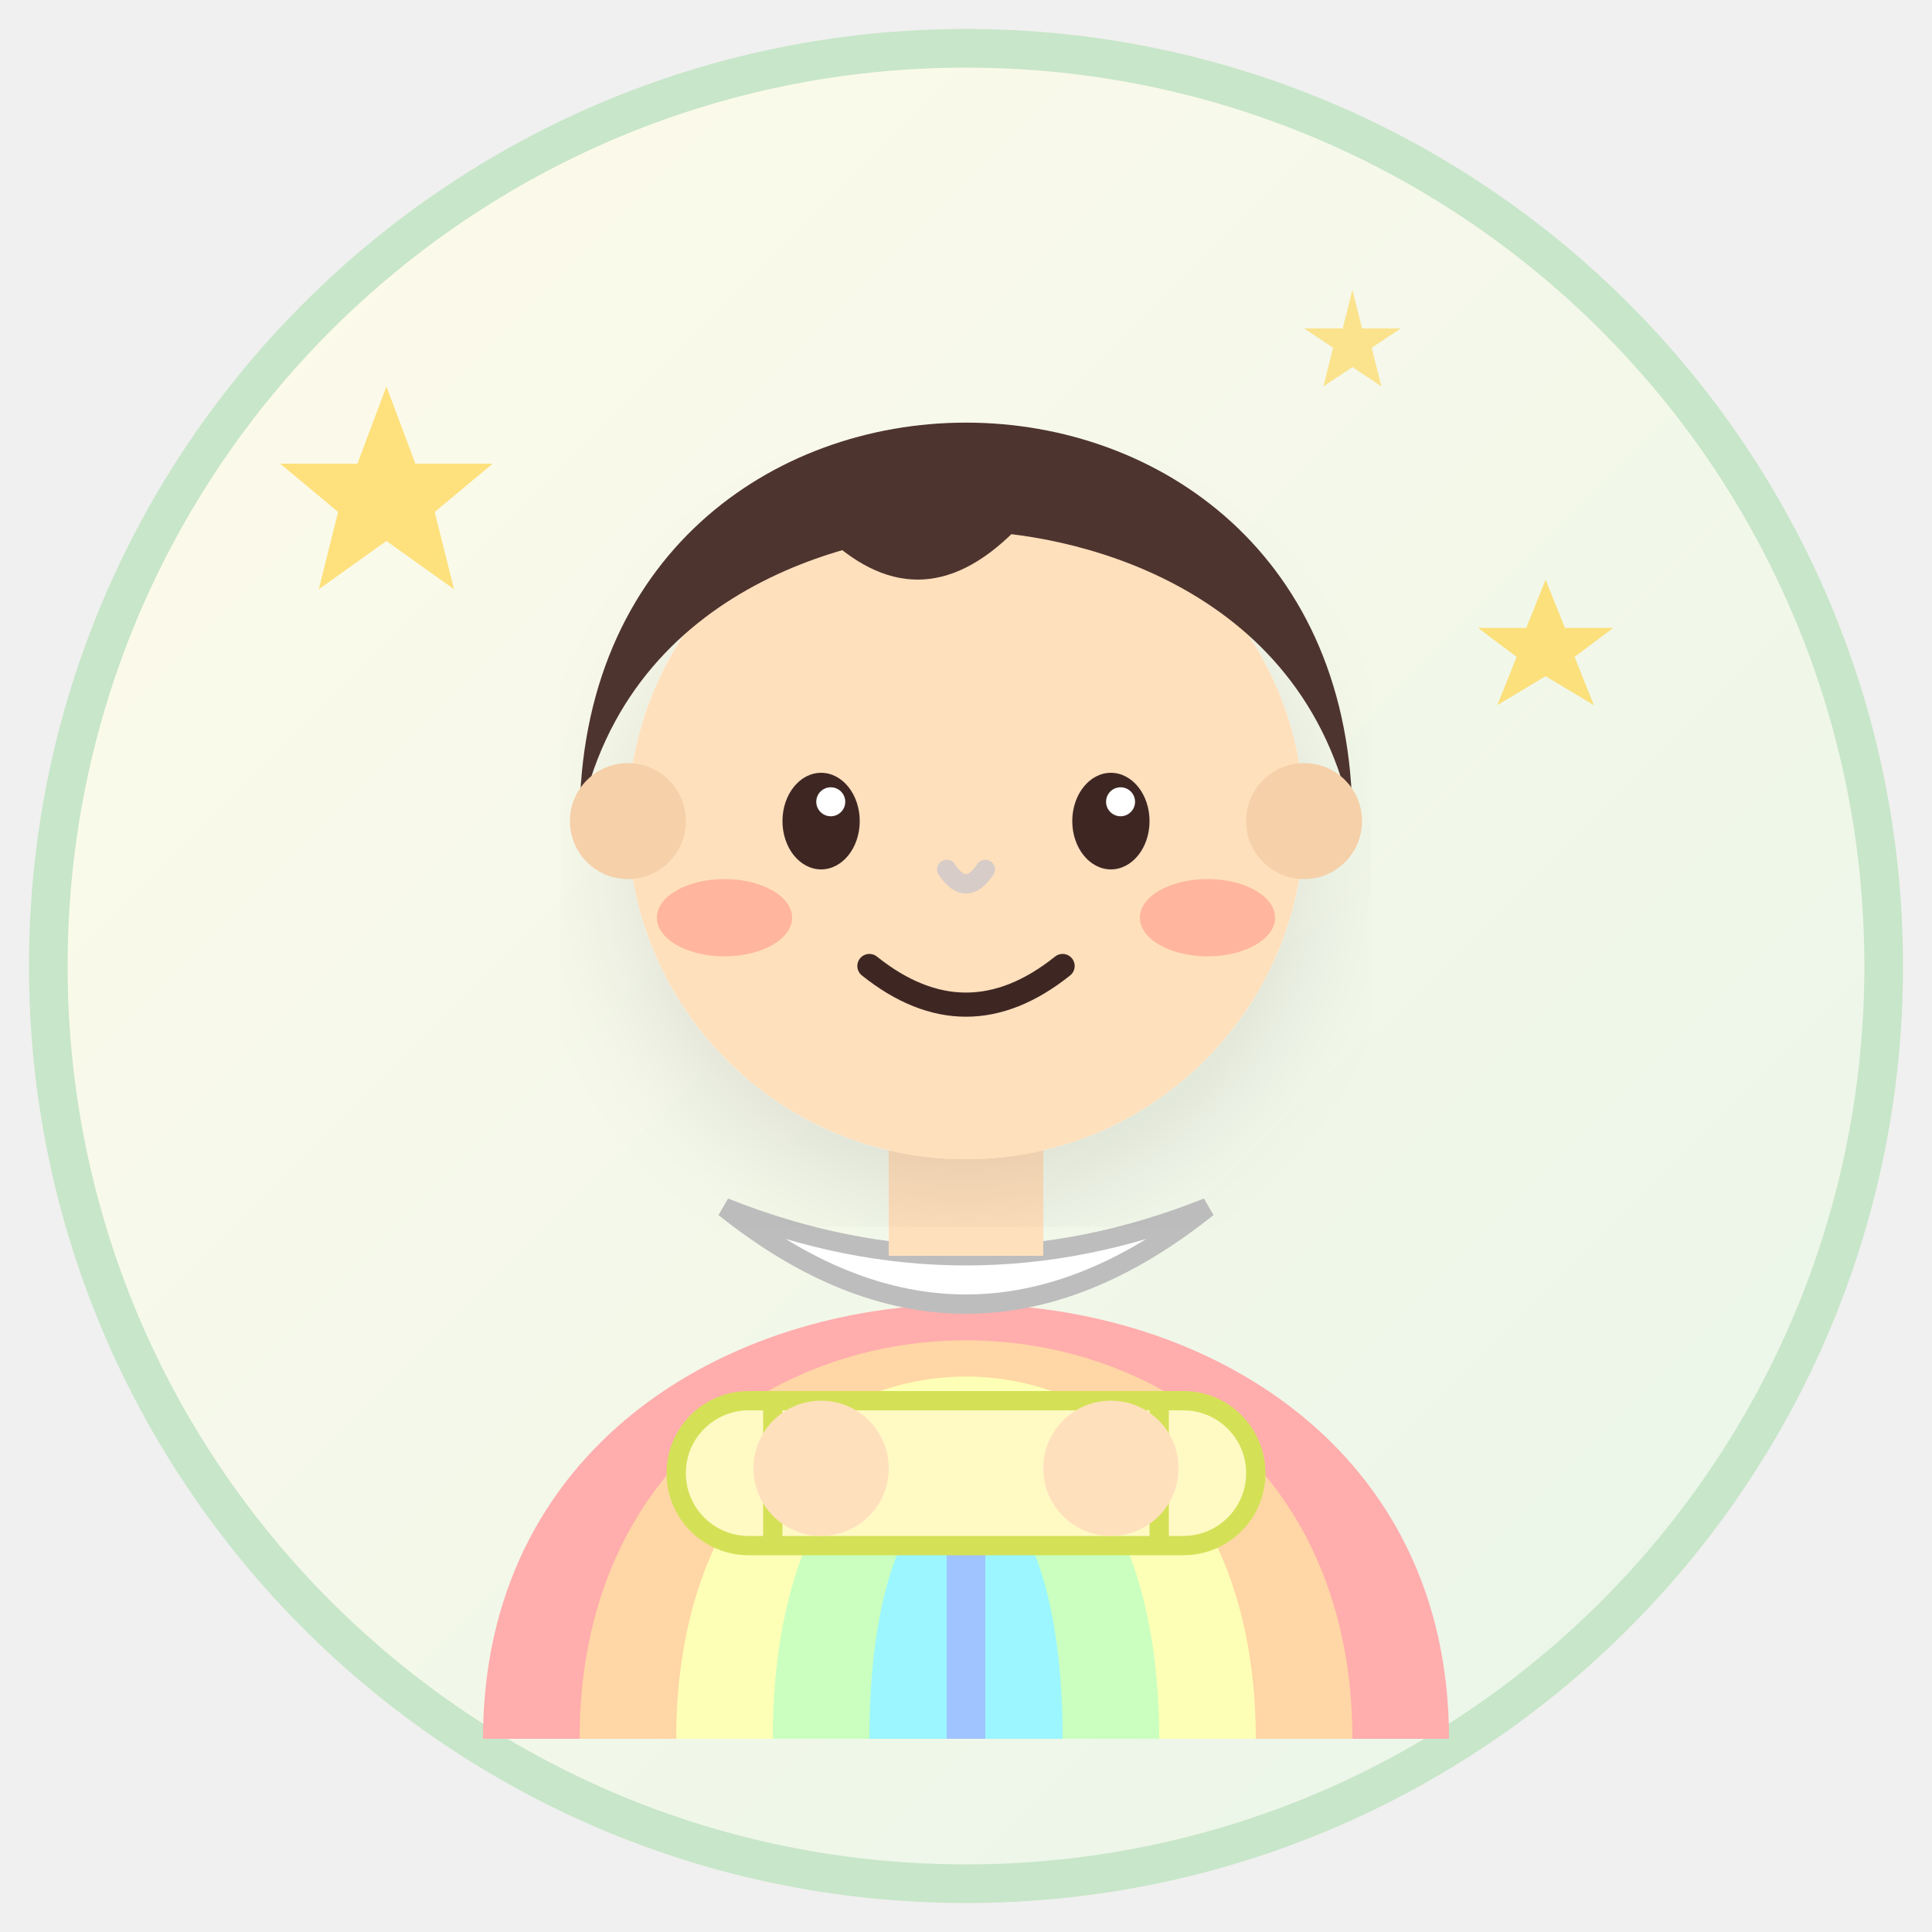
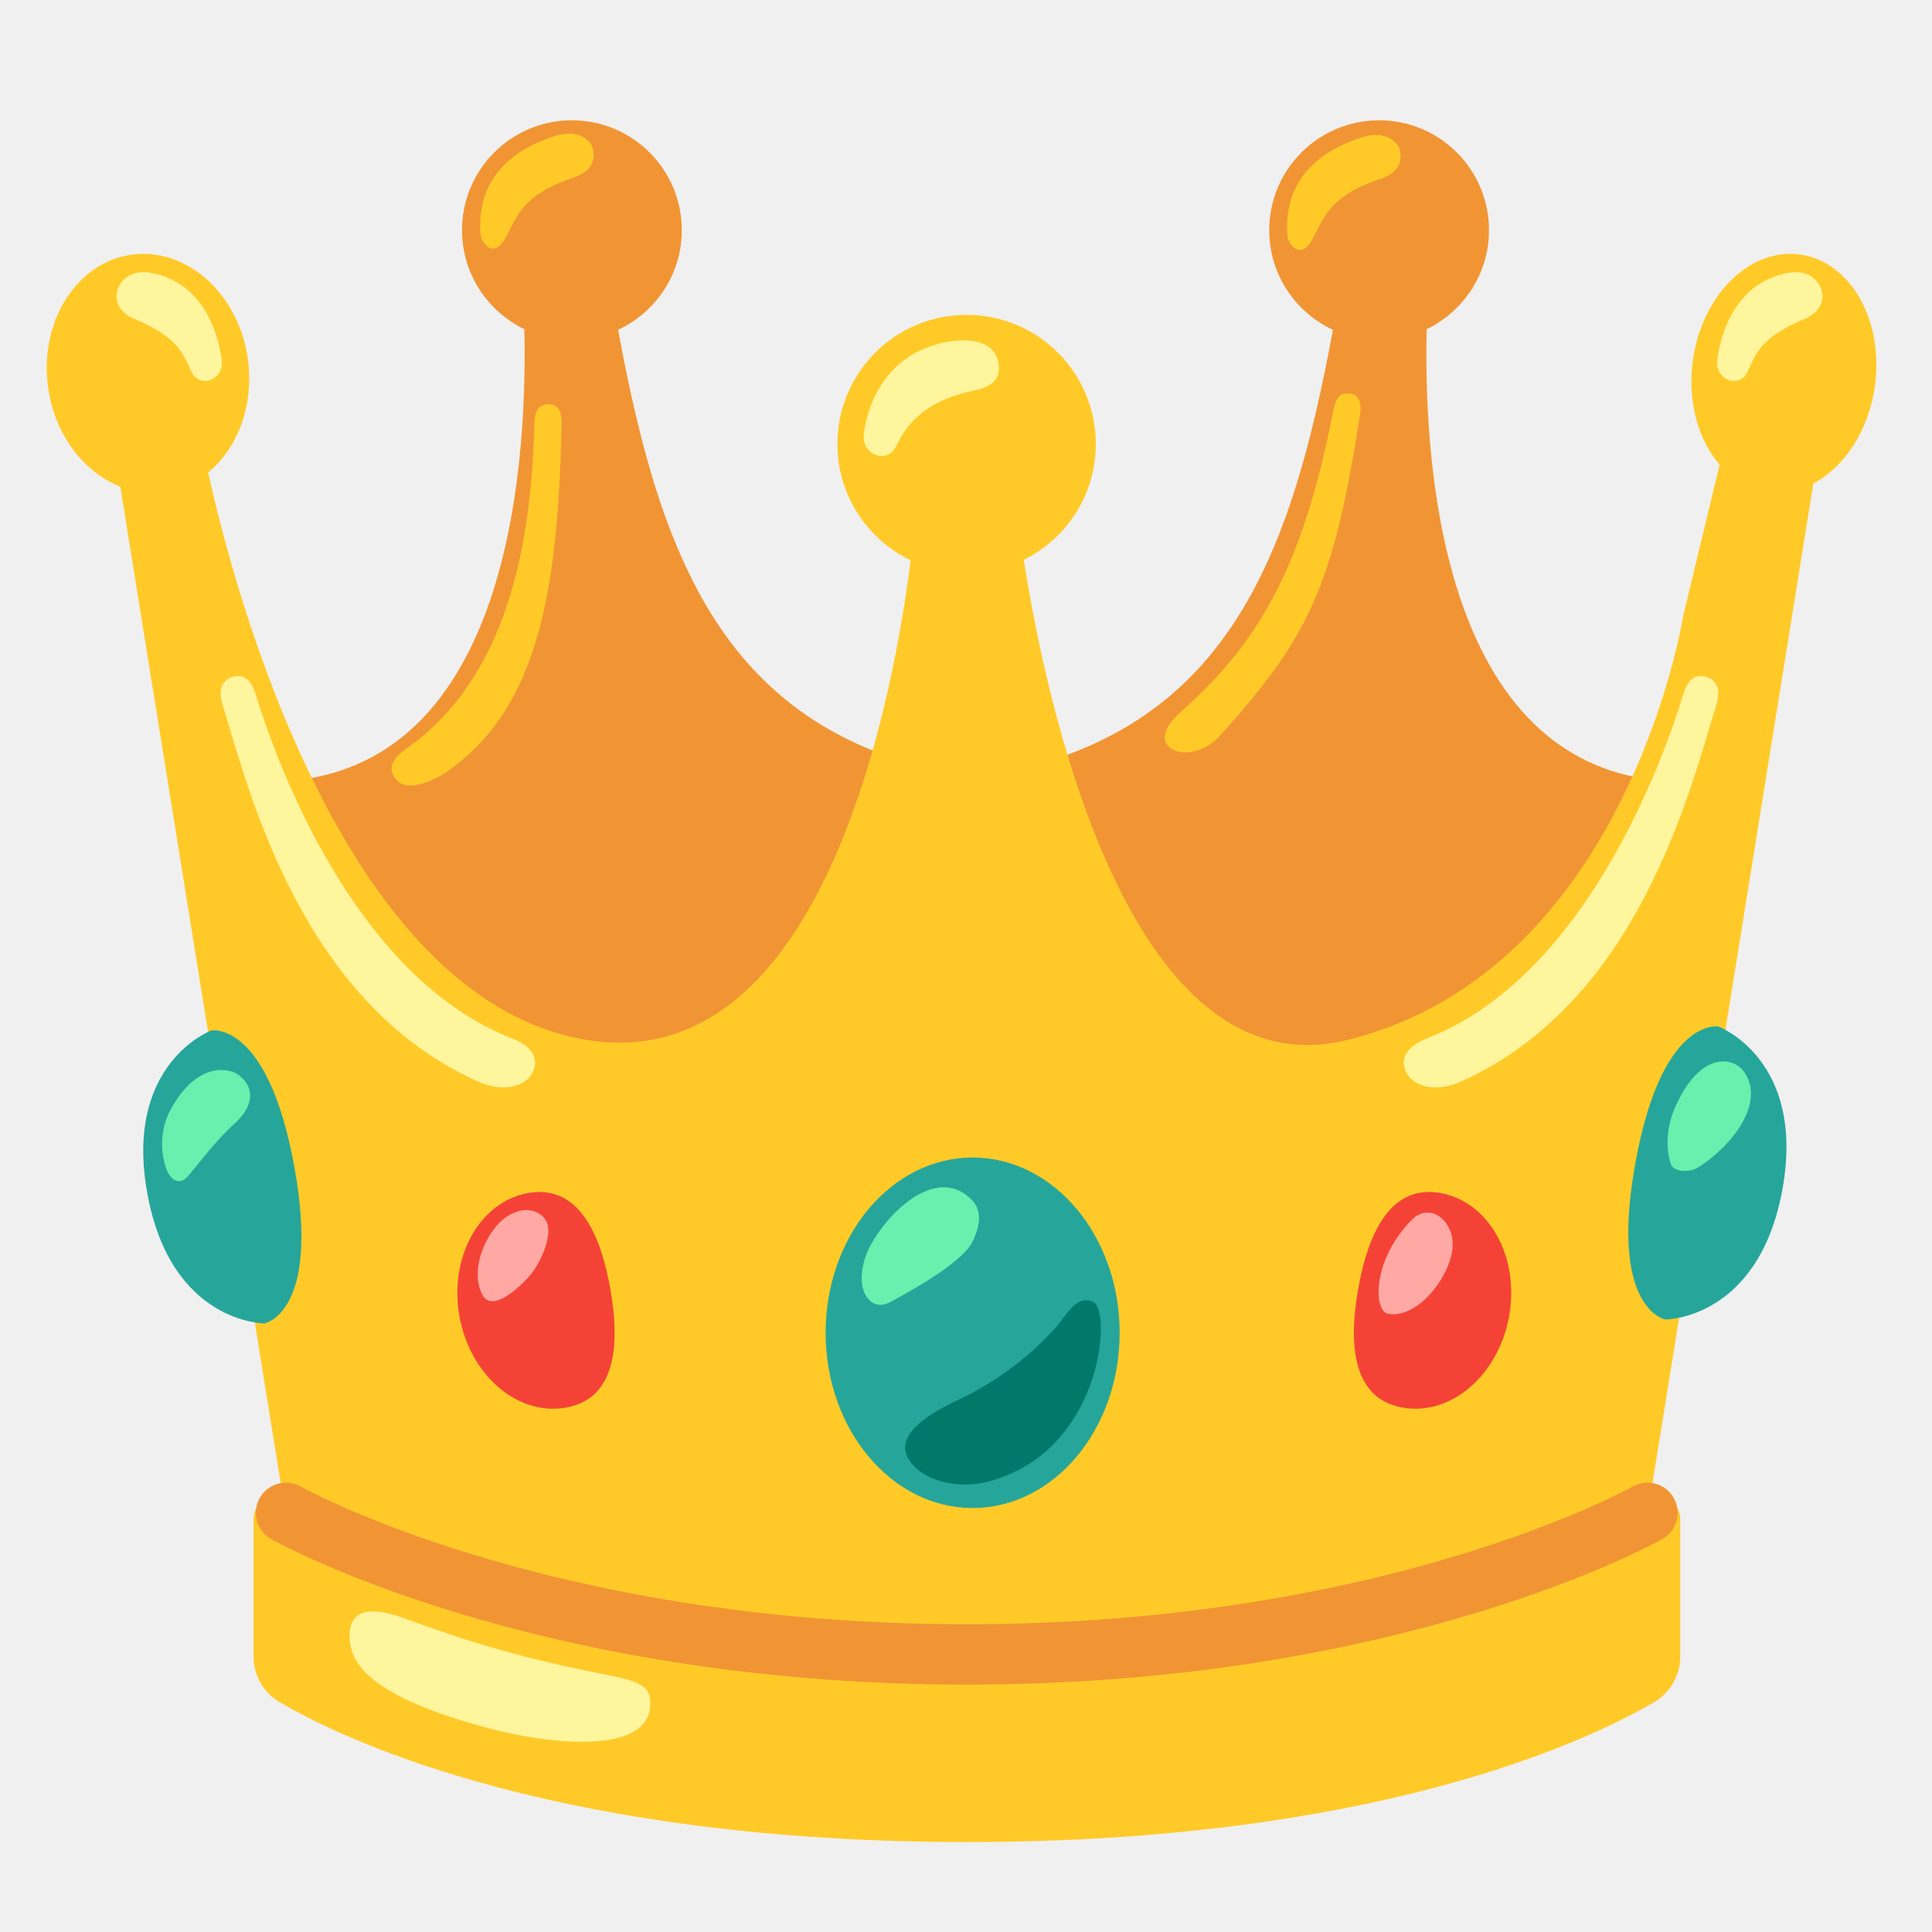
- <svg xmlns="http://www.w3.org/2000/svg" viewBox="0 0 200 200" width="200" height="200">
-   <defs>
-     <linearGradient id="bgGrad" x1="0%" y1="0%" x2="100%" y2="100%">
-       <stop offset="0%" stop-color="#fffbea" />
-       <stop offset="100%" stop-color="#e8f5e9" />
-     </linearGradient>
-     <filter id="shadow" x="-10%" y="-10%" width="120%" height="120%">
-       <feDropShadow dx="0" dy="4" stdDeviation="6" flood-color="#000000" flood-opacity="0.1" />
-     </filter>
-   </defs>
-   <circle cx="100" cy="100" r="95" fill="url(#bgGrad)" stroke="#c8e6c9" stroke-width="4" />
-   <path d="M 40 40 L 43 48 L 51 48 L 45 53 L 47 61 L 40 56 L 33 61 L 35 53 L 29 48 L 37 48 Z" fill="#ffd54f" opacity="0.7" />
-   <path d="M 160 60 L 162 65 L 167 65 L 163 68 L 165 73 L 160 70 L 155 73 L 157 68 L 153 65 L 158 65 Z" fill="#ffd54f" opacity="0.7" />
-   <path d="M 140 30 L 141 34 L 145 34 L 142 36 L 143 40 L 140 38 L 137 40 L 138 36 L 135 34 L 139 34 Z" fill="#ffd54f" opacity="0.6" />
-   <path d="M 50 180 C 50 120, 150 120, 150 180 Z" fill="#ffadad" />
-   <path d="M 60 180 C 60 125, 140 125, 140 180 Z" fill="#ffd6a5" />
-   <path d="M 70 180 C 70 130, 130 130, 130 180 Z" fill="#fdffb6" />
-   <path d="M 80 180 C 80 135, 120 135, 120 180 Z" fill="#caffbf" />
-   <path d="M 90 180 C 90 145, 110 145, 110 180 Z" fill="#9bf6ff" />
-   <path d="M 98 180 L 98 150 L 102 150 L 102 180 Z" fill="#a0c4ff" />
-   <path d="M 75 125 Q 100 145 125 125 Q 100 135 75 125 Z" fill="#ffffff" stroke="#bdbdbd" stroke-width="2" />
-   <rect x="92" y="115" width="16" height="15" fill="#ffe0bd" />
-   <circle cx="100" cy="85" r="35" fill="#ffe0bd" filter="url(#shadow)" />
-   <path d="M 60 85 C 60 30, 140 30, 140 85 C 135 60, 110 55, 100 55 C 90 55, 65 60, 60 85 Z" fill="#4e342e" />
-   <path d="M 85 55 Q 95 65 105 55 Q 95 50 85 55 Z" fill="#4e342e" />
-   <circle cx="65" cy="85" r="6" fill="#f5d0a9" />
-   <circle cx="135" cy="85" r="6" fill="#f5d0a9" />
-   <ellipse cx="85" cy="85" rx="4" ry="5" fill="#3e2723" />
-   <ellipse cx="115" cy="85" rx="4" ry="5" fill="#3e2723" />
-   <circle cx="86" cy="83" r="1.5" fill="#ffffff" />
-   <circle cx="116" cy="83" r="1.5" fill="#ffffff" />
-   <ellipse cx="75" cy="95" rx="7" ry="4" fill="#ff8a80" opacity="0.5" />
-   <ellipse cx="125" cy="95" rx="7" ry="4" fill="#ff8a80" opacity="0.5" />
-   <path d="M 98 90 Q 100 93 102 90" fill="none" stroke="#d7ccc8" stroke-width="2" stroke-linecap="round" />
-   <path d="M 90 100 Q 100 108 110 100" fill="none" stroke="#3e2723" stroke-width="2.5" stroke-linecap="round" />
-   <rect x="70" y="145" width="60" height="15" rx="7.5" fill="#fff9c4" stroke="#d4e157" stroke-width="2" />
-   <line x1="80" y1="145" x2="80" y2="160" stroke="#d4e157" stroke-width="2" />
-   <line x1="120" y1="145" x2="120" y2="160" stroke="#d4e157" stroke-width="2" />
-   <circle cx="85" cy="152" r="7" fill="#ffe0bd" />
-   <circle cx="115" cy="152" r="7" fill="#ffe0bd" />
+ <svg xmlns="http://www.w3.org/2000/svg" width="1em" height="1em" viewBox="0 0 128 128">
+   <path fill="#F19534" d="M94.52 21.81c2.44-1.18 4.13-3.67 4.13-6.56a7.28 7.28 0 0 0-14.56 0c0 2.93 1.73 5.44 4.22 6.6c-2.88 15.6-7.3 27.21-23.75 29.69c0 0 4.43 22.15 25.15 22.15s22.82-21.93 22.82-21.93c-16.81.86-18.23-20.27-18.01-29.95" />
+   <path fill="#F19534" d="M34.74 21.81c-2.44-1.18-4.13-3.67-4.13-6.56a7.28 7.28 0 0 1 14.56 0c0 2.93-1.73 5.44-4.22 6.6c2.88 15.6 7.3 27.21 23.75 29.69c0 0-4.43 22.15-25.15 22.15S16.74 51.77 16.74 51.77c16.8.85 18.22-20.28 18-29.96" />
+   <path fill="#FFCA28" d="M89.43 73.69c.09 0 .18.01.27.01c5.71 0 10-1.67 13.22-4.08z" />
+   <path fill="#FFCA28" d="M119.24 16.86c-3.33-.45-6.51 2.72-7.09 7.06c-.36 2.71.37 5.24 1.78 6.87l-2.4 9.95s-3.67 23.51-22.21 28.15C74.5 72.6 69.13 45.47 67.83 37.09c2.82-1.4 4.77-4.3 4.77-7.67c0-4.73-3.83-8.56-8.56-8.56s-8.56 3.83-8.56 8.56c0 3.39 1.98 6.32 4.85 7.7c-1.03 8.27-5.57 34.5-21.57 31.76c-16.24-2.79-23.33-30.14-24.97-37.58c1.95-1.6 3.04-4.42 2.64-7.45c-.58-4.35-4.02-7.47-7.68-6.98s-6.15 4.41-5.57 8.75c.42 3.16 2.36 5.67 4.79 6.62l12.72 79.03s11.1 8.77 43.35 8.77s43.35-8.77 43.35-8.77l12.75-79.24c2.06-1.08 3.68-3.51 4.08-6.49c.59-4.35-1.64-8.23-4.98-8.68" />
+   <ellipse cx="64.44" cy="88.3" fill="#26A69A" rx="9.74" ry="11.61" />
+   <path fill="#69F0AE" d="M64.44 79.56c.38.42.72 1.19 0 2.69s-4.6 3.53-5.31 3.94c-.71.42-1.18.23-1.4.06c-1.05-.84-.65-2.74.03-3.9c1.46-2.51 4.55-5.1 6.68-2.79" />
+   <path fill="#00796B" d="M63.72 92.63c-1.1.53-4.71 2.14-3.52 4.05c.7 1.13 2.15 1.61 3.48 1.67s2.64-.36 3.82-.97c5.6-2.9 6.05-10.52 4.96-11.1c-1.12-.6-1.88.95-2.46 1.61a20.3 20.3 0 0 1-6.28 4.74" />
+   <path fill="#26A69A" d="M118.09 78.8c1.56-8.63-4.24-10.79-4.24-10.79s-3.74-.68-5.5 9.03c-1.76 9.7 1.98 10.38 1.98 10.38s6.19.01 7.76-8.62" />
+   <path fill="#69F0AE" d="M115.51 70.96c1.36 1.82-.25 4.51-2.86 6.3c-.77.53-1.79.33-1.94-.11c-.42-1.26-.24-2.69.32-3.9c1.66-3.63 3.79-3.21 4.48-2.29" />
+   <path fill="#26A69A" d="M9.76 79.06C8.19 70.44 14 68.27 14 68.27s3.74-.68 5.5 9.03c1.76 9.7-1.98 10.38-1.98 10.38s-6.2.01-7.76-8.62" />
+   <path fill="#69F0AE" d="M15.78 71.2c1.34 1 .79 2.31-.22 3.22c-1.15 1.05-2.03 2.2-3.01 3.39c-.15.18-.32.38-.56.43c-.46.1-.83-.37-.98-.82c-.43-1.26-.35-2.74.29-3.9c1.82-3.31 3.96-2.71 4.48-2.32" />
+   <path fill="#F44336" d="M99.99 87.16c-.69 3.93-3.84 6.66-7.05 6.1s-3.65-3.91-2.96-7.84s2.24-6.94 5.44-6.38c3.21.56 5.26 4.2 4.57 8.12m-69.56 0c.69 3.93 3.84 6.66 7.05 6.1s3.65-3.91 2.96-7.84s-2.24-6.94-5.44-6.38s-5.25 4.2-4.57 8.12" />
+   <path fill="#FFA8A4" d="M35.08 84.54c-.73.82-2.51 2.47-3.14 1.21c-.86-1.72.33-4.32 1.69-5.18s2.47-.18 2.66.59c.23.98-.56 2.64-1.21 3.38m56.9 2.51c-.99-.15-1.1-3.56 1.56-6.24c1.27-1.28 3.09.24 2.63 2.29c-.44 1.95-2.38 4.23-4.19 3.95" />
+   <path fill="#FFCA28" d="M109.15 98.21c-5.99 3-19.73 10.99-45.1 10.99s-39.11-7.99-45.1-10.99c0 0-2.15 1.15-2.15 2.35v9.21c0 1.23.65 2.36 1.71 2.99c4.68 2.76 18.94 9.28 45.55 9.28s40.87-6.52 45.55-9.28a3.48 3.48 0 0 0 1.71-2.99v-9.21c-.02-1.2-2.17-2.35-2.17-2.35" />
+   <path fill="#FFF59D" d="M39.6 110.84c2.8.55 3.65.79 3.46 2.35c-.39 3.07-6.76 2.34-10.53 1.35c-7.79-2.05-9.37-4.21-9.37-6.14c0-1.77 1.36-1.98 3.46-1.24c2.51.89 6.39 2.39 12.98 3.68" />
+   <path fill="none" stroke="#F19534" stroke-linecap="round" stroke-miterlimit="10" stroke-width="4" d="M109.15 100.23s-16.57 9.38-45.1 9.38s-45.1-9.38-45.1-9.38" />
+   <path fill="#FFCA28" d="M26.97 49.57c5.32-3.8 8.18-10.61 8.43-21.45c.02-.98.3-1.27.83-1.33c.85-.09.99.68.98 1.23c-.24 11.7-1.73 19.01-7.63 23.13c-.29.2-2.36 1.46-3.24.59c-1.05-1.02.29-1.93.63-2.17m4.87-34.03c-.17-1.81.25-5.07 5-6.55c1.39-.43 2.25.25 2.41.78c.4 1.32-.76 1.84-1.29 2.01c-3.65 1.18-3.83 3-4.58 4.16s-1.48.15-1.54-.4m46.38 31.63c4.81-4.27 8-9.04 10.1-19.9c.19-.96.47-1.22.99-1.2c.85.02.89.81.8 1.35c-1.78 11.58-3.47 14.88-9.4 21.45c-.67.74-2.3 1.41-3.22.64c-.83-.69.13-1.8.73-2.34m7.08-31.54c-.17-1.81.25-5.07 5-6.55c1.39-.43 2.25.25 2.41.78c.4 1.32-.76 1.84-1.29 2.01c-3.65 1.18-3.83 3-4.58 4.16c-.74 1.16-1.48.15-1.54-.4" />
+   <path fill="#FFF59D" d="M31.59 71.62C19.97 66.35 16.55 52.6 14.73 46.63c-.24-.79-.12-1.54.67-1.78s1.26.27 1.51 1.06c1.32 4.33 6.45 18.79 17.04 22.9c.77.3 1.97 1.03 1.32 2.28c-.43.81-1.81 1.38-3.68.53M12.68 24.63c-.56-1.16-.79-2.26-3.84-3.53c-.77-.32-1.28-1.03-1.07-1.83s1.01-1.4 2.17-1.2c3.77.65 4.59 4.48 4.75 5.81c.15 1.28-1.44 1.91-2.01.75m84.19 46.99c11.62-5.27 15.04-19.02 16.86-24.99c.24-.79.12-1.54-.67-1.78s-1.26.27-1.51 1.06c-1.32 4.33-6.45 18.79-17.04 22.9c-.77.3-1.97 1.03-1.32 2.28c.43.81 1.81 1.38 3.68.53m18.91-46.99c.56-1.16.79-2.26 3.84-3.53c.77-.32 1.28-1.03 1.07-1.83s-1.01-1.4-2.17-1.2c-3.77.65-4.59 4.48-4.75 5.81c-.15 1.28 1.45 1.91 2.01.75m-56.4 4.92c.61-1.25 1.68-2.96 5.17-3.68c1.34-.28 1.73-.86 1.61-1.74c-.24-1.83-2.52-1.7-3.75-1.41c-4.1.96-5.01 4.6-5.18 6.04c-.17 1.37 1.55 2.04 2.15.79" />
</svg>
